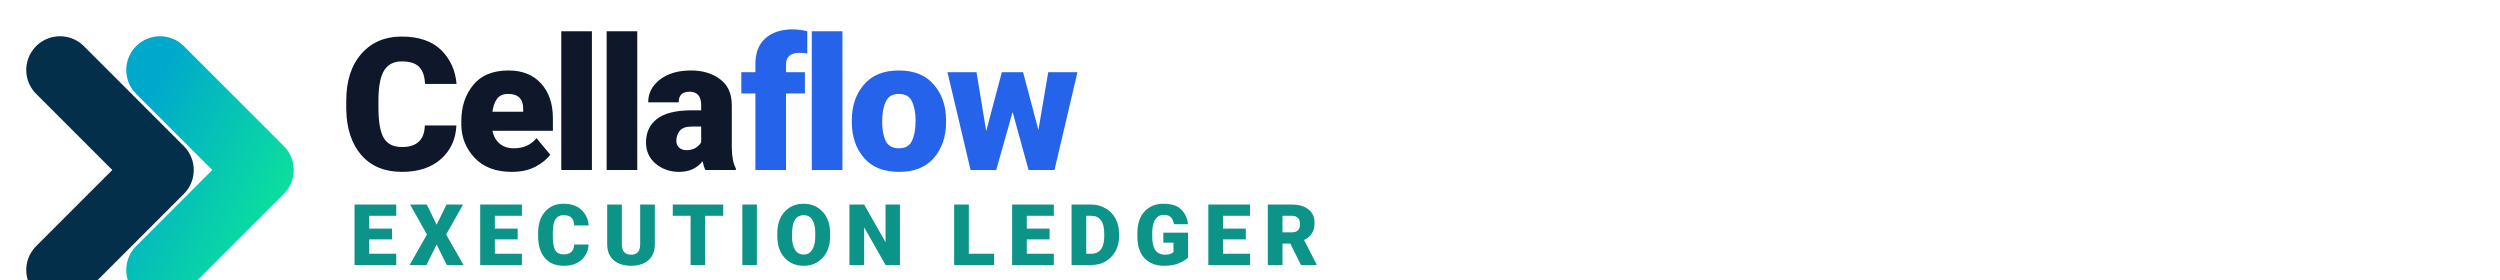
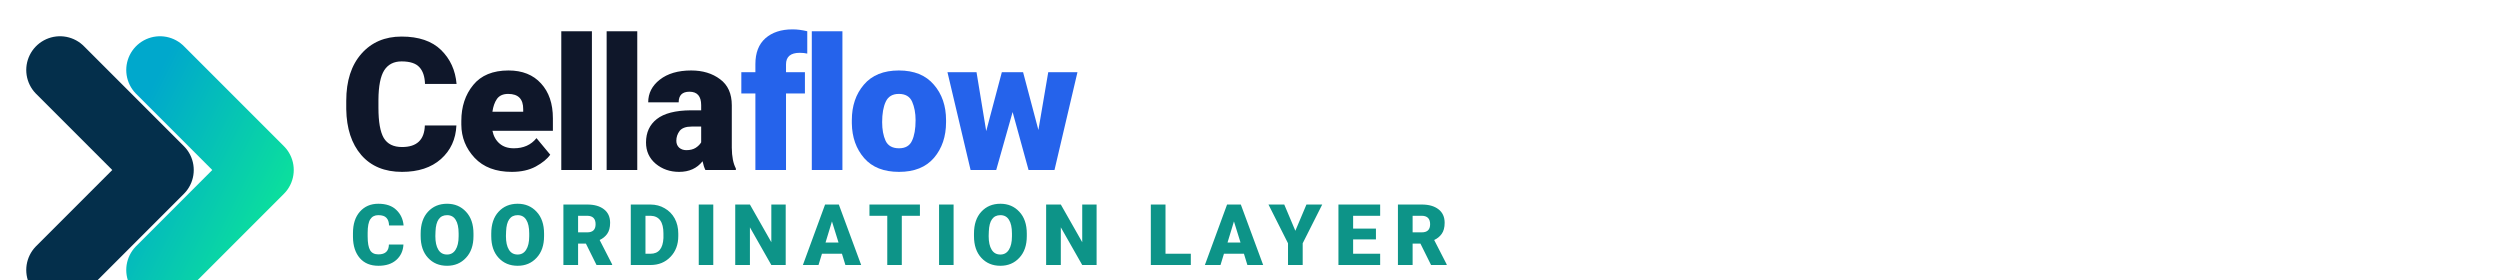
<svg xmlns="http://www.w3.org/2000/svg" width="250" height="28" viewBox="0 0 250 28" fill="none">
  <defs>
    <linearGradient id="chevronGradLight" x1="0" y1="0" x2="1" y2="1">
      <stop offset="0%" stop-color="#00A8CC" />
      <stop offset="100%" stop-color="#0CE39A" />
    </linearGradient>
  </defs>
  <g transform="translate(0, 1) scale(0.125)">
    <path d="M 48,48 L 128,128 L 48,208" stroke="#042F4B" stroke-width="54" stroke-linecap="round" stroke-linejoin="round" />
    <path d="M 128,48 L 208,128 L 128,208" stroke="url(#chevronGradLight)" stroke-width="54" stroke-linecap="round" stroke-linejoin="round" />
  </g>
  <text x="34" y="17" font-family="'Outfit', -apple-system, BlinkMacSystemFont, 'Segoe UI', Roboto, sans-serif" font-size="18.5" font-weight="800" letter-spacing="-0.03em" fill="#0F172A">
    Cella<tspan fill="#2563EB">flow</tspan>
  </text>
  <text x="35" y="26.5" font-family="'Outfit', -apple-system, BlinkMacSystemFont, 'Segoe UI', Roboto, sans-serif" font-size="8.5" font-weight="800" letter-spacing="0.14em" fill="#0D9488">
-     EXECUTION LEDGER
+     COORDINATION LAYER
  </text>
</svg>
